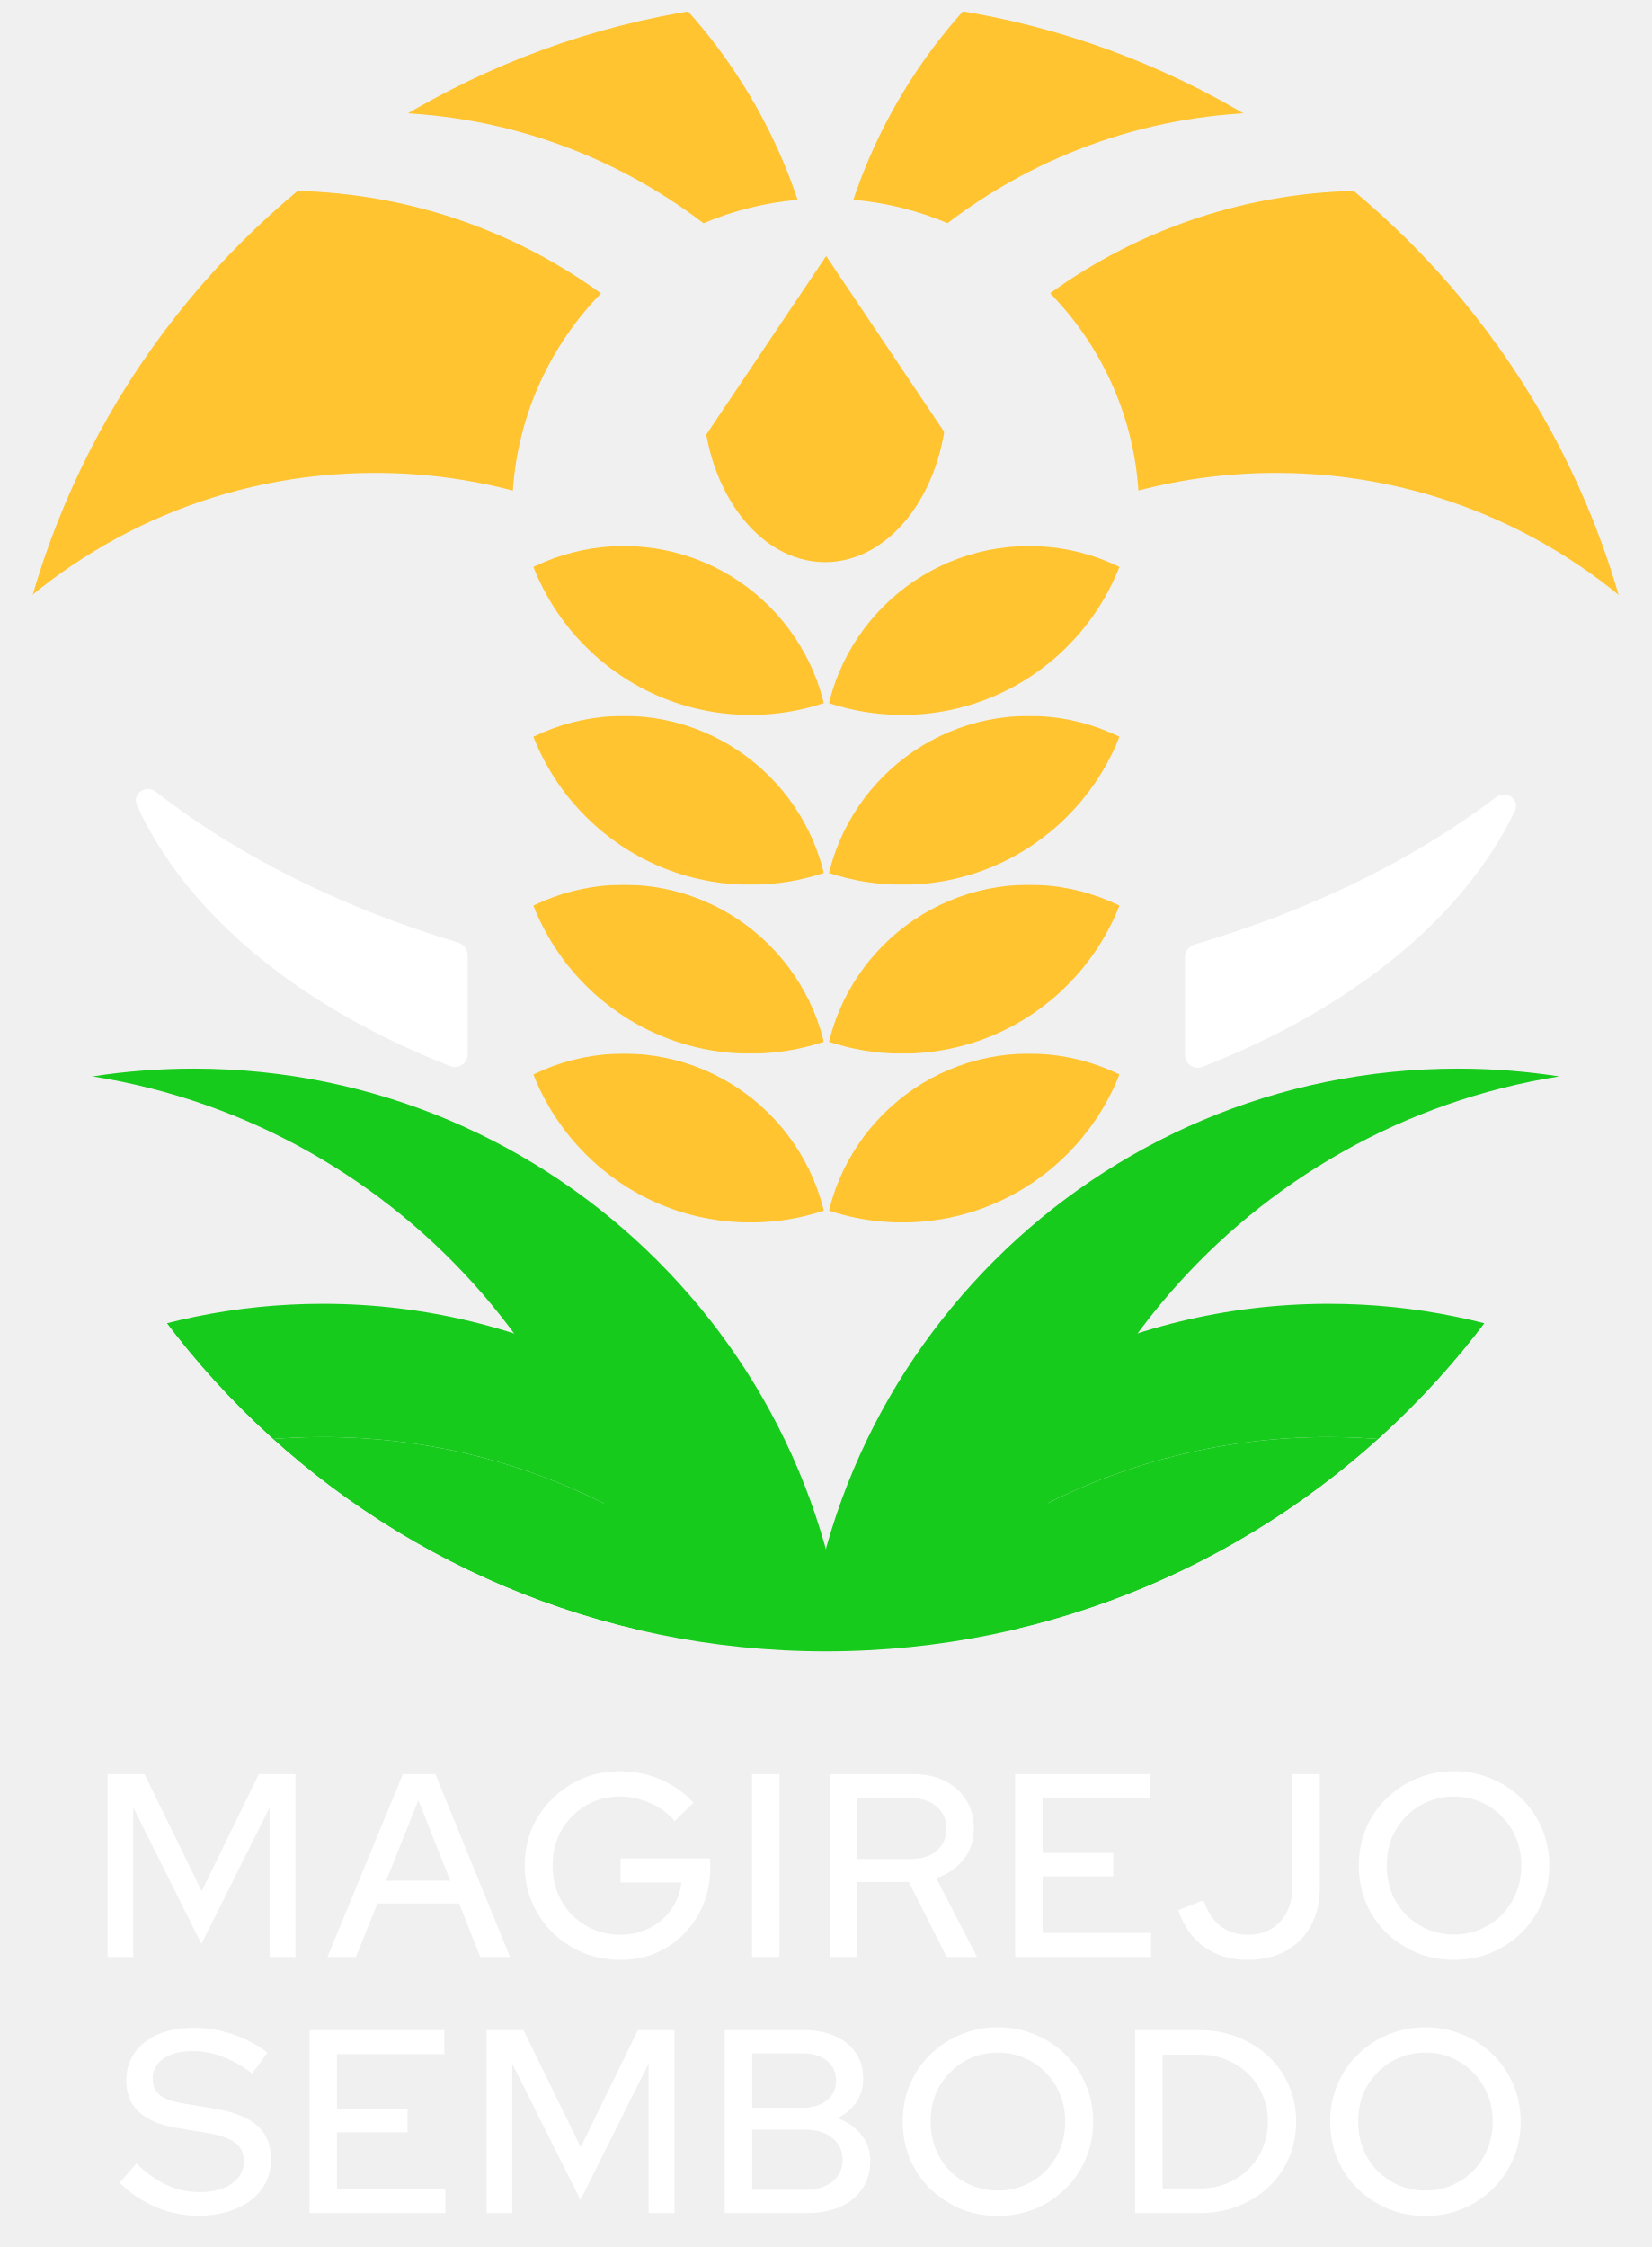
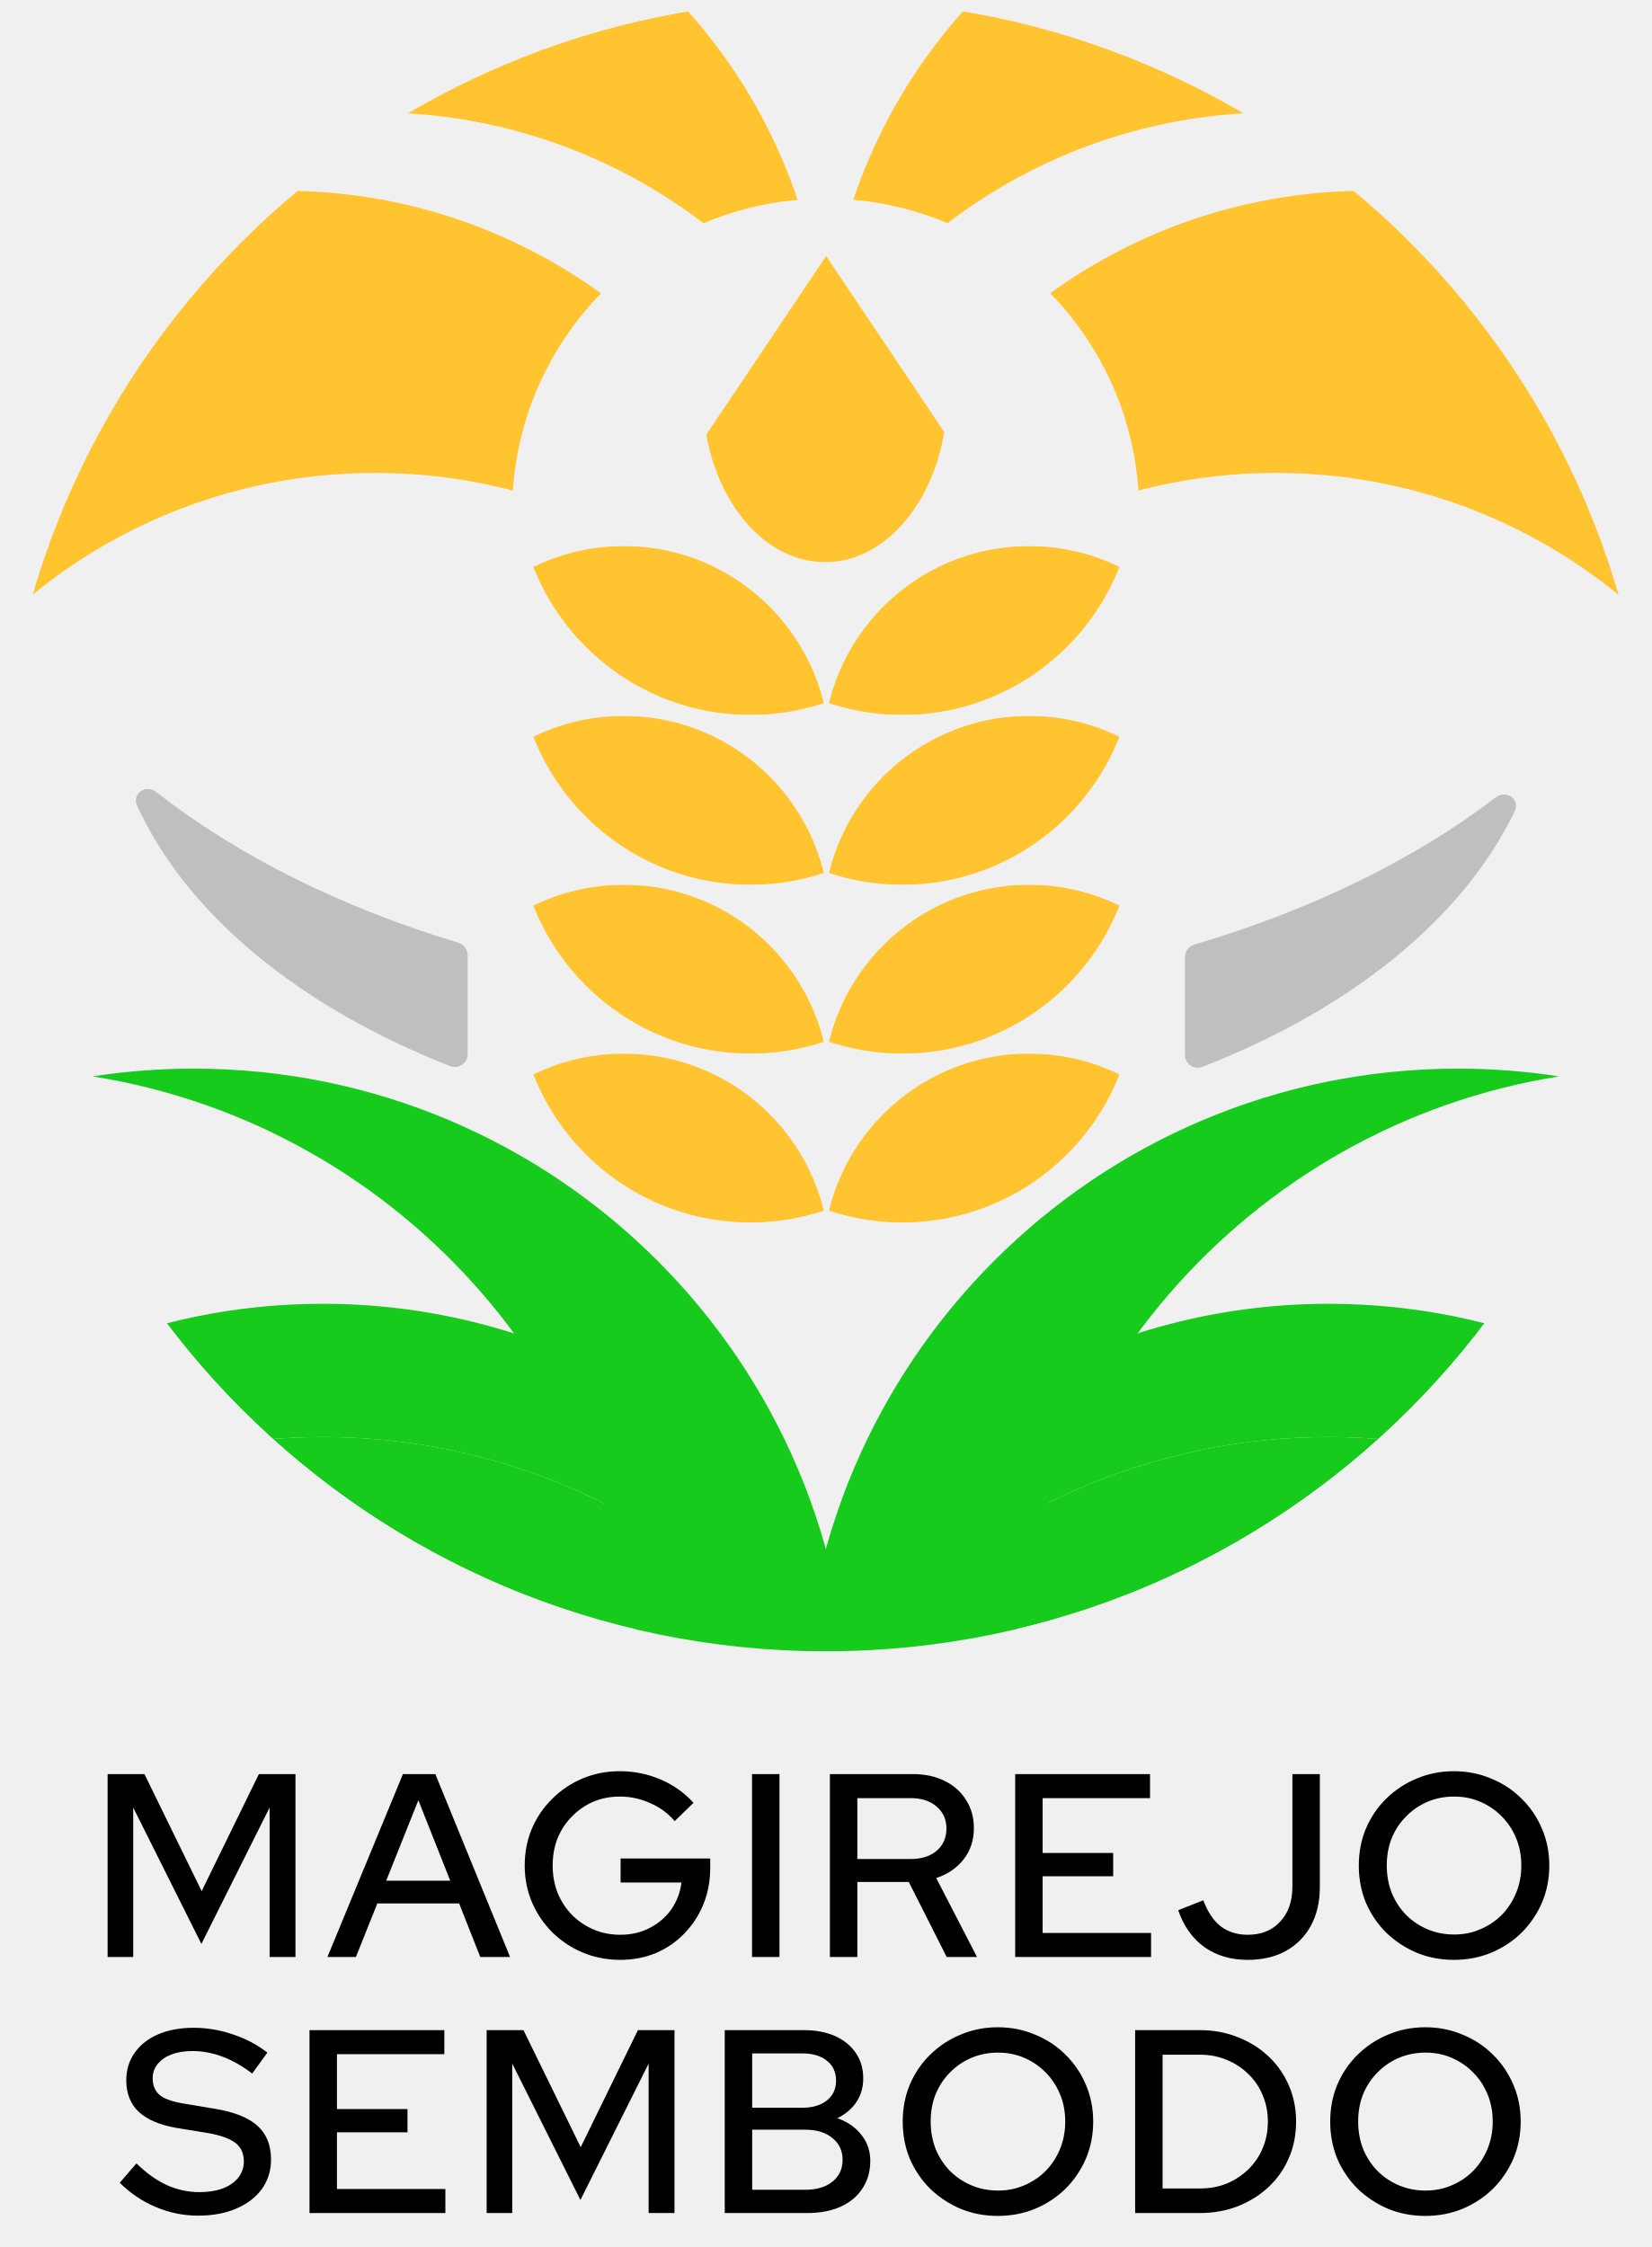
<svg xmlns="http://www.w3.org/2000/svg" width="632" height="860" viewBox="0 0 632 860" fill="none">
  <mask id="mask0_535_236" style="mask-type:alpha" maskUnits="userSpaceOnUse" x="0" y="0" width="632" height="632">
    <circle cx="316" cy="316" r="316" fill="#D49C9C" />
  </mask>
  <g mask="url(#mask0_535_236)">
    <path d="M558 409C571.179 409 584.121 410.016 596.752 411.974C477.881 430.795 387 533.733 387 657.897C387 786.691 484.783 892.645 610.16 905.572C593.334 909.129 575.885 911 558 911C419.377 911 307 798.623 307 660C307 521.377 419.377 409 558 409Z" fill="#17CB1D" />
    <path d="M74.16 409C60.981 409 48.039 410.016 35.408 411.974C154.279 430.795 245.16 533.733 245.16 657.897C245.16 786.691 147.377 892.645 22 905.572C38.827 909.129 56.275 911 74.16 911C212.784 911 325.16 798.623 325.16 660C325.16 521.377 212.784 409 74.16 409Z" fill="#17CB1D" />
    <mask id="mask1_535_236" style="mask-type:alpha" maskUnits="userSpaceOnUse" x="0" y="0" width="632" height="632">
      <circle cx="316" cy="316" r="316" fill="#D49C9C" />
    </mask>
    <g mask="url(#mask1_535_236)">
      <path d="M508.5 550C641.324 550 749 657.676 749 790.5C749 799.113 748.546 807.621 747.663 816C734.928 695.164 632.711 601 508.5 601C429.767 601 359.872 638.834 316 697.312C272.128 638.834 202.233 601 123.5 601C-0.711 601 -102.929 695.163 -115.664 816C-116.547 807.621 -117 799.113 -117 790.5C-117 657.676 -9.324 550 123.5 550C202.233 550 272.128 587.834 316 646.312C359.872 587.834 429.767 550 508.5 550Z" fill="#17CB1D" />
      <path d="M508.5 499C641.324 499 749 606.676 749 739.5C749 748.113 748.546 756.621 747.663 765C734.928 644.164 632.711 550 508.5 550C429.767 550 359.872 587.834 316 646.312C272.128 587.834 202.233 550 123.5 550C-0.711 550 -102.929 644.163 -115.664 765C-116.547 756.621 -117 748.113 -117 739.5C-117 606.676 -9.324 499 123.5 499C202.233 499 272.128 536.834 316 595.312C359.872 536.834 429.767 499 508.5 499Z" fill="#17CB1D" />
    </g>
    <mask id="mask2_535_236" style="mask-type:alpha" maskUnits="userSpaceOnUse" x="316" y="274" width="115" height="65">
      <rect x="316.382" y="274" width="114.195" height="64.622" fill="#FFC42F" />
    </mask>
    <g mask="url(#mask2_535_236)">
      <mask id="mask3_535_236" style="mask-type:alpha" maskUnits="userSpaceOnUse" x="315" y="274" width="158" height="158">
        <circle cx="393.84" cy="352.786" r="78.786" fill="#FFC42F" />
      </mask>
      <g mask="url(#mask3_535_236)">
        <circle cx="345.373" cy="249.435" r="89.188" fill="#FFC42F" />
      </g>
    </g>
    <mask id="mask4_535_236" style="mask-type:alpha" maskUnits="userSpaceOnUse" x="316" y="338" width="115" height="66">
      <rect x="316.382" y="338.623" width="114.195" height="64.622" fill="#FFC42F" />
    </mask>
    <g mask="url(#mask4_535_236)">
      <mask id="mask5_535_236" style="mask-type:alpha" maskUnits="userSpaceOnUse" x="315" y="338" width="158" height="159">
        <circle cx="393.84" cy="417.409" r="78.786" fill="#FFC42F" />
      </mask>
      <g mask="url(#mask5_535_236)">
        <circle cx="345.373" cy="314.057" r="89.188" fill="#FFC42F" />
      </g>
    </g>
    <mask id="mask6_535_236" style="mask-type:alpha" maskUnits="userSpaceOnUse" x="316" y="403" width="115" height="65">
      <rect x="316.382" y="403.245" width="114.195" height="64.622" fill="#FFC42F" />
    </mask>
    <g mask="url(#mask6_535_236)">
      <mask id="mask7_535_236" style="mask-type:alpha" maskUnits="userSpaceOnUse" x="315" y="403" width="158" height="158">
        <circle cx="393.84" cy="482.031" r="78.786" fill="#FFC42F" />
      </mask>
      <g mask="url(#mask7_535_236)">
        <circle cx="345.373" cy="378.68" r="89.188" fill="#FFC42F" />
      </g>
    </g>
    <mask id="mask8_535_236" style="mask-type:alpha" maskUnits="userSpaceOnUse" x="202" y="274" width="115" height="65">
      <rect width="114.195" height="64.622" transform="matrix(-1 0 0 1 316.196 274)" fill="#FFC42F" />
    </mask>
    <g mask="url(#mask8_535_236)">
      <mask id="mask9_535_236" style="mask-type:alpha" maskUnits="userSpaceOnUse" x="159" y="274" width="159" height="158">
        <circle cx="78.786" cy="78.786" r="78.786" transform="matrix(-1 0 0 1 317.523 274)" fill="#FFC42F" />
      </mask>
      <g mask="url(#mask9_535_236)">
        <circle cx="89.188" cy="89.188" r="89.188" transform="matrix(-1 0 0 1 376.393 160.247)" fill="#FFC42F" />
      </g>
    </g>
    <mask id="mask10_535_236" style="mask-type:alpha" maskUnits="userSpaceOnUse" x="316" y="209" width="115" height="65">
      <rect x="316.381" y="209" width="114.195" height="64.622" fill="#FFC42F" />
    </mask>
    <g mask="url(#mask10_535_236)">
      <mask id="mask11_535_236" style="mask-type:alpha" maskUnits="userSpaceOnUse" x="315" y="209" width="158" height="158">
        <circle cx="393.839" cy="287.786" r="78.786" fill="#FFC42F" />
      </mask>
      <g mask="url(#mask11_535_236)">
        <circle cx="345.372" cy="184.435" r="89.188" fill="#FFC42F" />
      </g>
    </g>
    <mask id="mask12_535_236" style="mask-type:alpha" maskUnits="userSpaceOnUse" x="202" y="209" width="115" height="65">
      <rect width="114.195" height="64.622" transform="matrix(-1 0 0 1 316.195 209)" fill="#FFC42F" />
    </mask>
    <g mask="url(#mask12_535_236)">
      <mask id="mask13_535_236" style="mask-type:alpha" maskUnits="userSpaceOnUse" x="159" y="209" width="159" height="158">
        <circle cx="78.786" cy="78.786" r="78.786" transform="matrix(-1 0 0 1 317.523 209)" fill="#FFC42F" />
      </mask>
      <g mask="url(#mask13_535_236)">
        <circle cx="89.188" cy="89.188" r="89.188" transform="matrix(-1 0 0 1 376.392 95.2471)" fill="#FFC42F" />
      </g>
    </g>
    <mask id="mask14_535_236" style="mask-type:alpha" maskUnits="userSpaceOnUse" x="202" y="338" width="115" height="66">
      <rect width="114.195" height="64.622" transform="matrix(-1 0 0 1 316.196 338.623)" fill="#FFC42F" />
    </mask>
    <g mask="url(#mask14_535_236)">
      <mask id="mask15_535_236" style="mask-type:alpha" maskUnits="userSpaceOnUse" x="159" y="338" width="159" height="159">
        <circle cx="78.786" cy="78.786" r="78.786" transform="matrix(-1 0 0 1 317.523 338.623)" fill="#FFC42F" />
      </mask>
      <g mask="url(#mask15_535_236)">
        <circle cx="89.188" cy="89.188" r="89.188" transform="matrix(-1 0 0 1 376.393 224.869)" fill="#FFC42F" />
      </g>
    </g>
    <mask id="mask16_535_236" style="mask-type:alpha" maskUnits="userSpaceOnUse" x="202" y="403" width="115" height="65">
      <rect width="114.195" height="64.622" transform="matrix(-1 0 0 1 316.196 403.245)" fill="#FFC42F" />
    </mask>
    <g mask="url(#mask16_535_236)">
      <mask id="mask17_535_236" style="mask-type:alpha" maskUnits="userSpaceOnUse" x="159" y="403" width="159" height="158">
        <circle cx="78.786" cy="78.786" r="78.786" transform="matrix(-1 0 0 1 317.523 403.245)" fill="#FFC42F" />
      </mask>
      <g mask="url(#mask17_535_236)">
        <circle cx="89.188" cy="89.188" r="89.188" transform="matrix(-1 0 0 1 376.393 289.492)" fill="#FFC42F" />
      </g>
    </g>
    <mask id="mask18_535_236" style="mask-type:alpha" maskUnits="userSpaceOnUse" x="258" y="97" width="117" height="146">
      <path d="M258.064 184.597L316.19 97.999L374.316 184.597L316.19 242.723L258.064 184.597Z" fill="#FFC42F" />
    </mask>
    <g mask="url(#mask18_535_236)">
      <ellipse cx="315.768" cy="151.07" rx="46.78" ry="64.077" fill="#FFC42F" />
    </g>
    <path d="M108.5 -65C200.016 -65 277.693 -5.755 305.273 76.473C292.601 77.595 280.495 80.688 269.263 85.442C234.369 58.815 190.782 43 143.5 43C28.901 43 -64 135.901 -64 250.5C-64 253.033 -63.953 255.555 -63.863 258.066C-86.052 225.037 -99 185.281 -99 142.5C-99 27.901 -6.099 -65 108.5 -65ZM523.364 -65C637.963 -65 730.864 27.901 730.864 142.5C730.864 185.281 717.917 225.037 695.728 258.066C695.818 255.555 695.864 253.033 695.864 250.5C695.864 135.901 602.963 43 488.364 43C441.104 43 397.534 58.8 362.648 85.405C351.402 80.656 339.281 77.572 326.594 76.462C354.177 -5.761 431.853 -65 523.364 -65Z" fill="#FFC42F" />
    <path d="M108.5 73C153.884 73 195.864 87.572 230.02 112.29C210.755 132.074 198.263 158.482 196.279 187.773C179.427 183.354 161.738 181 143.5 181C28.901 181 -64 273.901 -64 388.5C-64 391.033 -63.953 393.555 -63.863 396.066C-86.052 363.037 -99 323.281 -99 280.5C-99 165.901 -6.099 73 108.5 73ZM523.364 73C637.963 73 730.864 165.901 730.864 280.5C730.864 323.281 717.917 363.037 695.728 396.066C695.818 393.555 695.864 391.033 695.864 388.5C695.864 273.901 602.963 181 488.364 181C470.174 181 452.53 183.342 435.718 187.738C433.725 158.432 421.212 132.014 401.924 112.232C436.065 87.549 478.015 73 523.364 73Z" fill="#FFC42F" />
-     <path d="M572.475 305.208C576.496 302.146 581.909 305.94 579.721 310.496C559.975 351.613 516.867 386.284 460.189 408.309C456.954 409.566 453.502 407.154 453.502 403.682V366.335C453.502 364.102 454.986 362.142 457.128 361.51C501.904 348.319 541.254 328.981 572.475 305.208ZM52.464 308.321C50.367 303.739 55.825 300.043 59.796 303.145C90.875 327.429 130.338 347.231 175.393 360.788C177.521 361.428 178.991 363.382 178.991 365.604V403.405C178.991 406.881 175.531 409.293 172.294 408.027C114.978 385.6 71.638 350.214 52.464 308.321Z" fill="white" />
+     <path d="M572.475 305.208C576.496 302.146 581.909 305.94 579.721 310.496C559.975 351.613 516.867 386.284 460.189 408.309C456.954 409.566 453.502 407.154 453.502 403.682V366.335C453.502 364.102 454.986 362.142 457.128 361.51C501.904 348.319 541.254 328.981 572.475 305.208ZM52.464 308.321C50.367 303.739 55.825 300.043 59.796 303.145C90.875 327.429 130.338 347.231 175.393 360.788C177.521 361.428 178.991 363.382 178.991 365.604V403.405C178.991 406.881 175.531 409.293 172.294 408.027C114.978 385.6 71.638 350.214 52.464 308.321Z" fill="#BFBFBF" />
  </g>
-   <path d="M41.184 749V679H55.284L77.184 723.8L99.084 679H113.084V749H103.184V691.8L77.084 744L50.984 691.8V749H41.184ZM125.317 749L154.217 679H166.617L195.217 749H183.817L175.717 728.5H144.417L136.217 749H125.317ZM147.817 719.8H172.317L160.117 689L147.817 719.8ZM237.421 750.1C232.287 750.1 227.487 749.167 223.021 747.3C218.621 745.433 214.754 742.867 211.421 739.6C208.087 736.267 205.487 732.433 203.621 728.1C201.754 723.7 200.821 719 200.821 714C200.821 709 201.721 704.333 203.521 700C205.387 695.6 207.987 691.767 211.321 688.5C214.654 685.167 218.521 682.567 222.921 680.7C227.321 678.833 232.087 677.9 237.221 677.9C242.754 677.9 247.987 678.967 252.921 681.1C257.854 683.233 262.021 686.2 265.421 690L258.221 697C255.687 694 252.554 691.7 248.821 690.1C245.154 688.433 241.287 687.6 237.221 687.6C233.554 687.6 230.154 688.267 227.021 689.6C223.954 690.933 221.254 692.8 218.921 695.2C216.587 697.533 214.754 700.3 213.421 703.5C212.154 706.7 211.521 710.2 211.521 714C211.521 717.733 212.154 721.233 213.421 724.5C214.754 727.7 216.587 730.5 218.921 732.9C221.321 735.3 224.087 737.167 227.221 738.5C230.354 739.833 233.754 740.5 237.421 740.5C241.554 740.5 245.287 739.633 248.621 737.9C252.021 736.167 254.787 733.8 256.921 730.8C259.054 727.733 260.354 724.3 260.821 720.5H237.521V711.3H271.821V714.9C271.821 719.9 270.954 724.533 269.221 728.8C267.487 733.067 265.054 736.8 261.921 740C258.854 743.2 255.221 745.7 251.021 747.5C246.821 749.233 242.287 750.1 237.421 750.1ZM287.825 749V679H298.325V749H287.825ZM317.629 749V679H349.329C353.996 679 358.063 679.867 361.529 681.6C365.063 683.333 367.796 685.767 369.729 688.9C371.729 691.967 372.729 695.567 372.729 699.7C372.729 704.3 371.429 708.267 368.829 711.6C366.229 714.933 362.729 717.333 358.329 718.8L373.929 749H362.329L347.829 720.3H328.129V749H317.629ZM328.129 711.5H348.529C352.663 711.5 355.963 710.467 358.429 708.4C360.963 706.267 362.229 703.4 362.229 699.8C362.229 696.333 360.963 693.533 358.429 691.4C355.963 689.267 352.663 688.2 348.529 688.2H328.129V711.5ZM388.547 749V679H440.147V688.2H399.047V709.2H426.047V718.1H399.047V739.8H440.547V749H388.547ZM477.54 750.1C471.074 750.1 465.54 748.467 460.94 745.2C456.34 741.867 453.007 737.167 450.94 731.1L460.54 727.3C462.207 731.767 464.44 735.1 467.24 737.3C470.107 739.433 473.54 740.5 477.54 740.5C482.74 740.5 486.874 738.833 489.94 735.5C493.074 732.167 494.64 727.7 494.64 722.1V679H505.14V722.3C505.14 727.9 504.007 732.8 501.74 737C499.474 741.133 496.274 744.367 492.14 746.7C488.007 748.967 483.14 750.1 477.54 750.1ZM556.459 750.1C551.392 750.1 546.659 749.2 542.259 747.4C537.859 745.533 533.959 742.967 530.559 739.7C527.226 736.367 524.626 732.533 522.759 728.2C520.959 723.8 520.059 719.067 520.059 714C520.059 708.933 520.959 704.233 522.759 699.9C524.626 695.5 527.226 691.667 530.559 688.4C533.959 685.067 537.859 682.5 542.259 680.7C546.659 678.833 551.392 677.9 556.459 677.9C561.526 677.9 566.259 678.833 570.659 680.7C575.126 682.5 579.026 685.067 582.359 688.4C585.692 691.667 588.292 695.5 590.159 699.9C592.026 704.233 592.959 708.933 592.959 714C592.959 719.067 592.026 723.8 590.159 728.2C588.292 732.533 585.692 736.367 582.359 739.7C579.026 742.967 575.126 745.533 570.659 747.4C566.259 749.2 561.526 750.1 556.459 750.1ZM556.559 740.4C560.159 740.4 563.492 739.733 566.559 738.4C569.692 737.067 572.426 735.233 574.759 732.9C577.092 730.5 578.926 727.7 580.259 724.5C581.592 721.233 582.259 717.733 582.259 714C582.259 710.2 581.592 706.7 580.259 703.5C578.926 700.3 577.092 697.533 574.759 695.2C572.426 692.8 569.692 690.933 566.559 689.6C563.492 688.267 560.159 687.6 556.559 687.6C552.892 687.6 549.492 688.267 546.359 689.6C543.226 690.933 540.492 692.8 538.159 695.2C535.826 697.533 533.992 700.3 532.659 703.5C531.392 706.7 530.759 710.2 530.759 714C530.759 717.733 531.392 721.233 532.659 724.5C533.992 727.7 535.826 730.5 538.159 732.9C540.492 735.233 543.226 737.067 546.359 738.4C549.492 739.733 552.892 740.4 556.559 740.4ZM75.831 848C70.231 848 64.831 846.9 59.631 844.7C54.431 842.5 49.831 839.4 45.831 835.4L52.231 828C56.031 831.733 59.898 834.5 63.831 836.3C67.831 838.1 71.998 839 76.331 839C79.731 839 82.698 838.533 85.231 837.6C87.831 836.6 89.831 835.2 91.231 833.4C92.631 831.6 93.331 829.567 93.331 827.3C93.331 824.167 92.231 821.767 90.031 820.1C87.831 818.433 84.198 817.167 79.131 816.3L67.431 814.4C61.031 813.267 56.231 811.2 53.031 808.2C49.898 805.2 48.331 801.2 48.331 796.2C48.331 792.2 49.398 788.7 51.531 785.7C53.665 782.633 56.665 780.267 60.531 778.6C64.465 776.933 68.998 776.1 74.131 776.1C79.198 776.1 84.165 776.933 89.031 778.6C93.965 780.2 98.398 782.533 102.331 785.6L96.531 793.6C88.998 787.867 81.365 785 73.631 785C70.565 785 67.898 785.433 65.631 786.3C63.365 787.167 61.598 788.4 60.331 790C59.065 791.533 58.431 793.333 58.431 795.4C58.431 798.267 59.398 800.467 61.331 802C63.265 803.467 66.465 804.533 70.931 805.2L82.231 807.1C89.631 808.3 95.065 810.467 98.531 813.6C101.998 816.733 103.731 821.033 103.731 826.5C103.731 830.767 102.565 834.533 100.231 837.8C97.898 841 94.631 843.5 90.431 845.3C86.231 847.1 81.365 848 75.831 848ZM118.459 847V777H170.059V786.2H128.959V807.2H155.959V816.1H128.959V837.8H170.459V847H118.459ZM186.252 847V777H200.352L222.252 821.8L244.152 777H258.152V847H248.252V789.8L222.152 842L196.052 789.8V847H186.252ZM277.385 847V777H307.685C312.285 777 316.285 777.767 319.685 779.3C323.085 780.833 325.718 783 327.585 785.8C329.452 788.533 330.385 791.767 330.385 795.5C330.385 798.9 329.518 801.9 327.785 804.5C326.052 807.1 323.618 809.167 320.485 810.7C324.418 812.1 327.485 814.233 329.685 817.1C331.952 819.9 333.085 823.2 333.085 827C333.085 831.067 332.085 834.6 330.085 837.6C328.085 840.6 325.285 842.933 321.685 844.6C318.085 846.2 313.852 847 308.985 847H277.385ZM287.885 806.7H307.085C311.018 806.7 314.152 805.767 316.485 803.9C318.818 802.033 319.985 799.5 319.985 796.3C319.985 793.1 318.818 790.567 316.485 788.7C314.152 786.833 311.018 785.9 307.085 785.9H287.885V806.7ZM287.885 838.1H308.185C312.585 838.1 316.052 837.067 318.585 835C321.185 832.933 322.485 830.133 322.485 826.6C322.485 823.133 321.185 820.367 318.585 818.3C316.052 816.167 312.585 815.1 308.185 815.1H287.885V838.1ZM381.898 848.1C376.832 848.1 372.098 847.2 367.698 845.4C363.298 843.533 359.398 840.967 355.998 837.7C352.665 834.367 350.065 830.533 348.198 826.2C346.398 821.8 345.498 817.067 345.498 812C345.498 806.933 346.398 802.233 348.198 797.9C350.065 793.5 352.665 789.667 355.998 786.4C359.398 783.067 363.298 780.5 367.698 778.7C372.098 776.833 376.832 775.9 381.898 775.9C386.965 775.9 391.698 776.833 396.098 778.7C400.565 780.5 404.465 783.067 407.798 786.4C411.132 789.667 413.732 793.5 415.598 797.9C417.465 802.233 418.398 806.933 418.398 812C418.398 817.067 417.465 821.8 415.598 826.2C413.732 830.533 411.132 834.367 407.798 837.7C404.465 840.967 400.565 843.533 396.098 845.4C391.698 847.2 386.965 848.1 381.898 848.1ZM381.998 838.4C385.598 838.4 388.932 837.733 391.998 836.4C395.132 835.067 397.865 833.233 400.198 830.9C402.532 828.5 404.365 825.7 405.698 822.5C407.032 819.233 407.698 815.733 407.698 812C407.698 808.2 407.032 804.7 405.698 801.5C404.365 798.3 402.532 795.533 400.198 793.2C397.865 790.8 395.132 788.933 391.998 787.6C388.932 786.267 385.598 785.6 381.998 785.6C378.332 785.6 374.932 786.267 371.798 787.6C368.665 788.933 365.932 790.8 363.598 793.2C361.265 795.533 359.432 798.3 358.098 801.5C356.832 804.7 356.198 808.2 356.198 812C356.198 815.733 356.832 819.233 358.098 822.5C359.432 825.7 361.265 828.5 363.598 830.9C365.932 833.233 368.665 835.067 371.798 836.4C374.932 837.733 378.332 838.4 381.998 838.4ZM444.955 837.6H459.355C463.022 837.6 466.422 836.967 469.555 835.7C472.689 834.367 475.422 832.567 477.755 830.3C480.155 827.967 481.989 825.267 483.255 822.2C484.589 819.067 485.255 815.667 485.255 812C485.255 808.4 484.589 805.033 483.255 801.9C481.989 798.767 480.155 796.067 477.755 793.8C475.422 791.467 472.689 789.667 469.555 788.4C466.422 787.067 463.022 786.4 459.355 786.4H444.955V837.6ZM434.455 847V777H459.155C464.422 777 469.289 777.9 473.755 779.7C478.222 781.433 482.122 783.867 485.455 787C488.789 790.133 491.389 793.833 493.255 798.1C495.122 802.367 496.055 807 496.055 812C496.055 817.067 495.122 821.733 493.255 826C491.455 830.2 488.889 833.867 485.555 837C482.222 840.133 478.289 842.6 473.755 844.4C469.289 846.133 464.422 847 459.155 847H434.455ZM545.512 848.1C540.445 848.1 535.712 847.2 531.312 845.4C526.912 843.533 523.012 840.967 519.612 837.7C516.278 834.367 513.678 830.533 511.812 826.2C510.012 821.8 509.112 817.067 509.112 812C509.112 806.933 510.012 802.233 511.812 797.9C513.678 793.5 516.278 789.667 519.612 786.4C523.012 783.067 526.912 780.5 531.312 778.7C535.712 776.833 540.445 775.9 545.512 775.9C550.578 775.9 555.312 776.833 559.712 778.7C564.178 780.5 568.078 783.067 571.412 786.4C574.745 789.667 577.345 793.5 579.212 797.9C581.078 802.233 582.012 806.933 582.012 812C582.012 817.067 581.078 821.8 579.212 826.2C577.345 830.533 574.745 834.367 571.412 837.7C568.078 840.967 564.178 843.533 559.712 845.4C555.312 847.2 550.578 848.1 545.512 848.1ZM545.612 838.4C549.212 838.4 552.545 837.733 555.612 836.4C558.745 835.067 561.478 833.233 563.812 830.9C566.145 828.5 567.978 825.7 569.312 822.5C570.645 819.233 571.312 815.733 571.312 812C571.312 808.2 570.645 804.7 569.312 801.5C567.978 798.3 566.145 795.533 563.812 793.2C561.478 790.8 558.745 788.933 555.612 787.6C552.545 786.267 549.212 785.6 545.612 785.6C541.945 785.6 538.545 786.267 535.412 787.6C532.278 788.933 529.545 790.8 527.212 793.2C524.878 795.533 523.045 798.3 521.712 801.5C520.445 804.7 519.812 808.2 519.812 812C519.812 815.733 520.445 819.233 521.712 822.5C523.045 825.7 524.878 828.5 527.212 830.9C529.545 833.233 532.278 835.067 535.412 836.4C538.545 837.733 541.945 838.4 545.612 838.4Z" fill="white" />
+   <path d="M41.184 749V679H55.284L77.184 723.8L99.084 679H113.084V749H103.184V691.8L77.084 744L50.984 691.8V749H41.184ZM125.317 749L154.217 679H166.617L195.217 749H183.817L175.717 728.5H144.417L136.217 749H125.317ZM147.817 719.8H172.317L160.117 689L147.817 719.8ZM237.421 750.1C232.287 750.1 227.487 749.167 223.021 747.3C218.621 745.433 214.754 742.867 211.421 739.6C208.087 736.267 205.487 732.433 203.621 728.1C201.754 723.7 200.821 719 200.821 714C200.821 709 201.721 704.333 203.521 700C205.387 695.6 207.987 691.767 211.321 688.5C214.654 685.167 218.521 682.567 222.921 680.7C227.321 678.833 232.087 677.9 237.221 677.9C242.754 677.9 247.987 678.967 252.921 681.1C257.854 683.233 262.021 686.2 265.421 690L258.221 697C255.687 694 252.554 691.7 248.821 690.1C245.154 688.433 241.287 687.6 237.221 687.6C233.554 687.6 230.154 688.267 227.021 689.6C223.954 690.933 221.254 692.8 218.921 695.2C216.587 697.533 214.754 700.3 213.421 703.5C212.154 706.7 211.521 710.2 211.521 714C211.521 717.733 212.154 721.233 213.421 724.5C214.754 727.7 216.587 730.5 218.921 732.9C221.321 735.3 224.087 737.167 227.221 738.5C230.354 739.833 233.754 740.5 237.421 740.5C241.554 740.5 245.287 739.633 248.621 737.9C252.021 736.167 254.787 733.8 256.921 730.8C259.054 727.733 260.354 724.3 260.821 720.5H237.521V711.3H271.821V714.9C271.821 719.9 270.954 724.533 269.221 728.8C267.487 733.067 265.054 736.8 261.921 740C258.854 743.2 255.221 745.7 251.021 747.5C246.821 749.233 242.287 750.1 237.421 750.1ZM287.825 749V679H298.325V749H287.825ZM317.629 749V679H349.329C353.996 679 358.063 679.867 361.529 681.6C365.063 683.333 367.796 685.767 369.729 688.9C371.729 691.967 372.729 695.567 372.729 699.7C372.729 704.3 371.429 708.267 368.829 711.6C366.229 714.933 362.729 717.333 358.329 718.8L373.929 749H362.329L347.829 720.3H328.129V749H317.629ZM328.129 711.5H348.529C352.663 711.5 355.963 710.467 358.429 708.4C360.963 706.267 362.229 703.4 362.229 699.8C362.229 696.333 360.963 693.533 358.429 691.4C355.963 689.267 352.663 688.2 348.529 688.2H328.129V711.5ZM388.547 749V679H440.147V688.2H399.047V709.2H426.047V718.1H399.047V739.8H440.547V749H388.547ZM477.54 750.1C471.074 750.1 465.54 748.467 460.94 745.2C456.34 741.867 453.007 737.167 450.94 731.1L460.54 727.3C462.207 731.767 464.44 735.1 467.24 737.3C470.107 739.433 473.54 740.5 477.54 740.5C482.74 740.5 486.874 738.833 489.94 735.5C493.074 732.167 494.64 727.7 494.64 722.1V679H505.14V722.3C505.14 727.9 504.007 732.8 501.74 737C499.474 741.133 496.274 744.367 492.14 746.7C488.007 748.967 483.14 750.1 477.54 750.1ZM556.459 750.1C551.392 750.1 546.659 749.2 542.259 747.4C537.859 745.533 533.959 742.967 530.559 739.7C527.226 736.367 524.626 732.533 522.759 728.2C520.959 723.8 520.059 719.067 520.059 714C520.059 708.933 520.959 704.233 522.759 699.9C524.626 695.5 527.226 691.667 530.559 688.4C533.959 685.067 537.859 682.5 542.259 680.7C546.659 678.833 551.392 677.9 556.459 677.9C561.526 677.9 566.259 678.833 570.659 680.7C575.126 682.5 579.026 685.067 582.359 688.4C585.692 691.667 588.292 695.5 590.159 699.9C592.026 704.233 592.959 708.933 592.959 714C592.959 719.067 592.026 723.8 590.159 728.2C588.292 732.533 585.692 736.367 582.359 739.7C579.026 742.967 575.126 745.533 570.659 747.4C566.259 749.2 561.526 750.1 556.459 750.1ZM556.559 740.4C560.159 740.4 563.492 739.733 566.559 738.4C569.692 737.067 572.426 735.233 574.759 732.9C577.092 730.5 578.926 727.7 580.259 724.5C581.592 721.233 582.259 717.733 582.259 714C582.259 710.2 581.592 706.7 580.259 703.5C578.926 700.3 577.092 697.533 574.759 695.2C572.426 692.8 569.692 690.933 566.559 689.6C563.492 688.267 560.159 687.6 556.559 687.6C552.892 687.6 549.492 688.267 546.359 689.6C543.226 690.933 540.492 692.8 538.159 695.2C535.826 697.533 533.992 700.3 532.659 703.5C531.392 706.7 530.759 710.167 530.759 713.9C530.759 717.7 531.392 721.233 532.659 724.5C533.992 727.7 535.826 730.5 538.159 732.9C540.492 735.233 543.226 737.067 546.359 738.4C549.492 739.733 552.892 740.4 556.559 740.4ZM75.831 848C70.231 848 64.831 846.9 59.631 844.7C54.431 842.5 49.831 839.4 45.831 835.4L52.231 828C56.031 831.733 59.898 834.5 63.831 836.3C67.831 838.1 71.998 839 76.331 839C79.731 839 82.698 838.533 85.231 837.6C87.831 836.6 89.831 835.2 91.231 833.4C92.631 831.6 93.331 829.567 93.331 827.3C93.331 824.167 92.231 821.767 90.031 820.1C87.831 818.433 84.198 817.167 79.131 816.3L67.431 814.4C61.031 813.267 56.231 811.2 53.031 808.2C49.898 805.2 48.331 801.2 48.331 796.2C48.331 792.2 49.398 788.7 51.531 785.7C53.665 782.633 56.665 780.267 60.531 778.6C64.465 776.933 68.998 776.1 74.131 776.1C79.198 776.1 84.165 776.933 89.031 778.6C93.965 780.2 98.398 782.533 102.331 785.6L96.531 793.6C88.998 787.867 81.365 785 73.631 785C70.565 785 67.898 785.433 65.631 786.3C63.365 787.167 61.598 788.4 60.331 790C59.065 791.533 58.431 793.333 58.431 795.4C58.431 798.267 59.398 800.467 61.331 802C63.265 803.467 66.465 804.533 70.931 805.2L82.231 807.1C89.631 808.3 95.065 810.467 98.531 813.6C101.998 816.733 103.731 821.033 103.731 826.5C103.731 830.767 102.565 834.533 100.231 837.8C97.898 841 94.631 843.5 90.431 845.3C86.231 847.1 81.365 848 75.831 848ZM118.459 847V777H170.059V786.2H128.959V807.2H155.959V816.1H128.959V837.8H170.459V847H118.459ZM186.252 847V777H200.352L222.252 821.8L244.152 777H258.152V847H248.252V789.8L222.152 842L196.052 789.8V847H186.252ZM277.385 847V777H307.685C312.285 777 316.285 777.767 319.685 779.3C323.085 780.833 325.718 783 327.585 785.8C329.452 788.533 330.385 791.767 330.385 795.5C330.385 798.9 329.518 801.9 327.785 804.5C326.052 807.1 323.618 809.167 320.485 810.7C324.418 812.1 327.485 814.233 329.685 817.1C331.952 819.9 333.085 823.2 333.085 827C333.085 831.067 332.085 834.6 330.085 837.6C328.152 840.6 325.352 842.933 321.685 844.6C318.085 846.2 313.852 847 308.985 847H277.385ZM287.885 806.7H307.085C311.018 806.7 314.152 805.767 316.485 803.9C318.818 802.033 319.985 799.5 319.985 796.3C319.985 793.1 318.818 790.567 316.485 788.7C314.152 786.833 311.018 785.9 307.085 785.9H287.885V806.7ZM287.885 838.1H308.185C312.585 838.1 316.052 837.067 318.585 835C321.185 832.933 322.485 830.133 322.485 826.6C322.485 823.133 321.185 820.367 318.585 818.3C316.052 816.167 312.585 815.1 308.185 815.1H287.885V838.1ZM381.898 848.1C376.832 848.1 372.098 847.2 367.698 845.4C363.298 843.533 359.398 840.967 355.998 837.7C352.665 834.367 350.065 830.533 348.198 826.2C346.398 821.8 345.498 817.067 345.498 812C345.498 806.933 346.398 802.233 348.198 797.9C350.065 793.5 352.665 789.667 355.998 786.4C359.398 783.067 363.298 780.5 367.698 778.7C372.098 776.833 376.832 775.9 381.898 775.9C386.965 775.9 391.698 776.833 396.098 778.7C400.565 780.5 404.465 783.067 407.798 786.4C411.132 789.667 413.732 793.5 415.598 797.9C417.465 802.233 418.398 806.933 418.398 812C418.398 817.067 417.465 821.8 415.598 826.2C413.732 830.533 411.132 834.367 407.798 837.7C404.465 840.967 400.565 843.533 396.098 845.4C391.698 847.2 386.965 848.1 381.898 848.1ZM381.998 838.4C385.598 838.4 388.932 837.733 391.998 836.4C395.132 835.067 397.865 833.233 400.198 830.9C402.532 828.5 404.365 825.7 405.698 822.5C407.032 819.233 407.698 815.733 407.698 812C407.698 808.2 407.032 804.7 405.698 801.5C404.365 798.3 402.532 795.533 400.198 793.2C397.865 790.8 395.132 788.933 391.998 787.6C388.932 786.267 385.598 785.6 381.998 785.6C378.332 785.6 374.932 786.267 371.798 787.6C368.665 788.933 365.932 790.8 363.598 793.2C361.265 795.533 359.432 798.3 358.098 801.5C356.832 804.7 356.198 808.167 356.198 811.9C356.198 815.7 356.832 819.233 358.098 822.5C359.432 825.7 361.265 828.5 363.598 830.9C365.932 833.233 368.665 835.067 371.798 836.4C374.932 837.733 378.332 838.4 381.998 838.4ZM444.955 837.6H459.355C463.022 837.6 466.422 836.967 469.555 835.7C472.689 834.367 475.422 832.567 477.755 830.3C480.155 827.967 481.989 825.267 483.255 822.2C484.589 819.067 485.255 815.667 485.255 812C485.255 808.4 484.589 805.033 483.255 801.9C481.989 798.767 480.155 796.067 477.755 793.8C475.422 791.467 472.689 789.667 469.555 788.4C466.422 787.067 463.022 786.4 459.355 786.4H444.955V837.6ZM434.455 847V777H459.155C464.422 777 469.289 777.9 473.755 779.7C478.222 781.433 482.122 783.867 485.455 787C488.789 790.133 491.389 793.833 493.255 798.1C495.122 802.367 496.055 807 496.055 812C496.055 817.067 495.122 821.733 493.255 826C491.455 830.2 488.889 833.867 485.555 837C482.222 840.133 478.289 842.6 473.755 844.4C469.289 846.133 464.422 847 459.155 847H434.455ZM545.512 848.1C540.445 848.1 535.712 847.2 531.312 845.4C526.912 843.533 523.012 840.967 519.612 837.7C516.278 834.367 513.678 830.533 511.812 826.2C510.012 821.8 509.112 817.067 509.112 812C509.112 806.933 510.012 802.233 511.812 797.9C513.678 793.5 516.278 789.667 519.612 786.4C523.012 783.067 526.912 780.5 531.312 778.7C535.712 776.833 540.445 775.9 545.512 775.9C550.578 775.9 555.312 776.833 559.712 778.7C564.178 780.5 568.078 783.067 571.412 786.4C574.745 789.667 577.345 793.5 579.212 797.9C581.078 802.233 582.012 806.933 582.012 812C582.012 817.067 581.078 821.8 579.212 826.2C577.345 830.533 574.745 834.367 571.412 837.7C568.078 840.967 564.178 843.533 559.712 845.4C555.312 847.2 550.578 848.1 545.512 848.1ZM545.612 838.4C549.212 838.4 552.545 837.733 555.612 836.4C558.745 835.067 561.478 833.233 563.812 830.9C566.145 828.5 567.978 825.7 569.312 822.5C570.645 819.233 571.312 815.733 571.312 812C571.312 808.2 570.645 804.7 569.312 801.5C567.978 798.3 566.145 795.533 563.812 793.2C561.478 790.8 558.745 788.933 555.612 787.6C552.545 786.267 549.212 785.6 545.612 785.6C541.945 785.6 538.545 786.267 535.412 787.6C532.278 788.933 529.545 790.8 527.212 793.2C524.878 795.533 523.045 798.3 521.712 801.5C520.445 804.7 519.812 808.167 519.812 811.9C519.812 815.7 520.445 819.233 521.712 822.5C523.045 825.7 524.878 828.5 527.212 830.9C529.545 833.233 532.278 835.067 535.412 836.4C538.545 837.733 541.945 838.4 545.612 838.4Z" fill="black" />
</svg>
